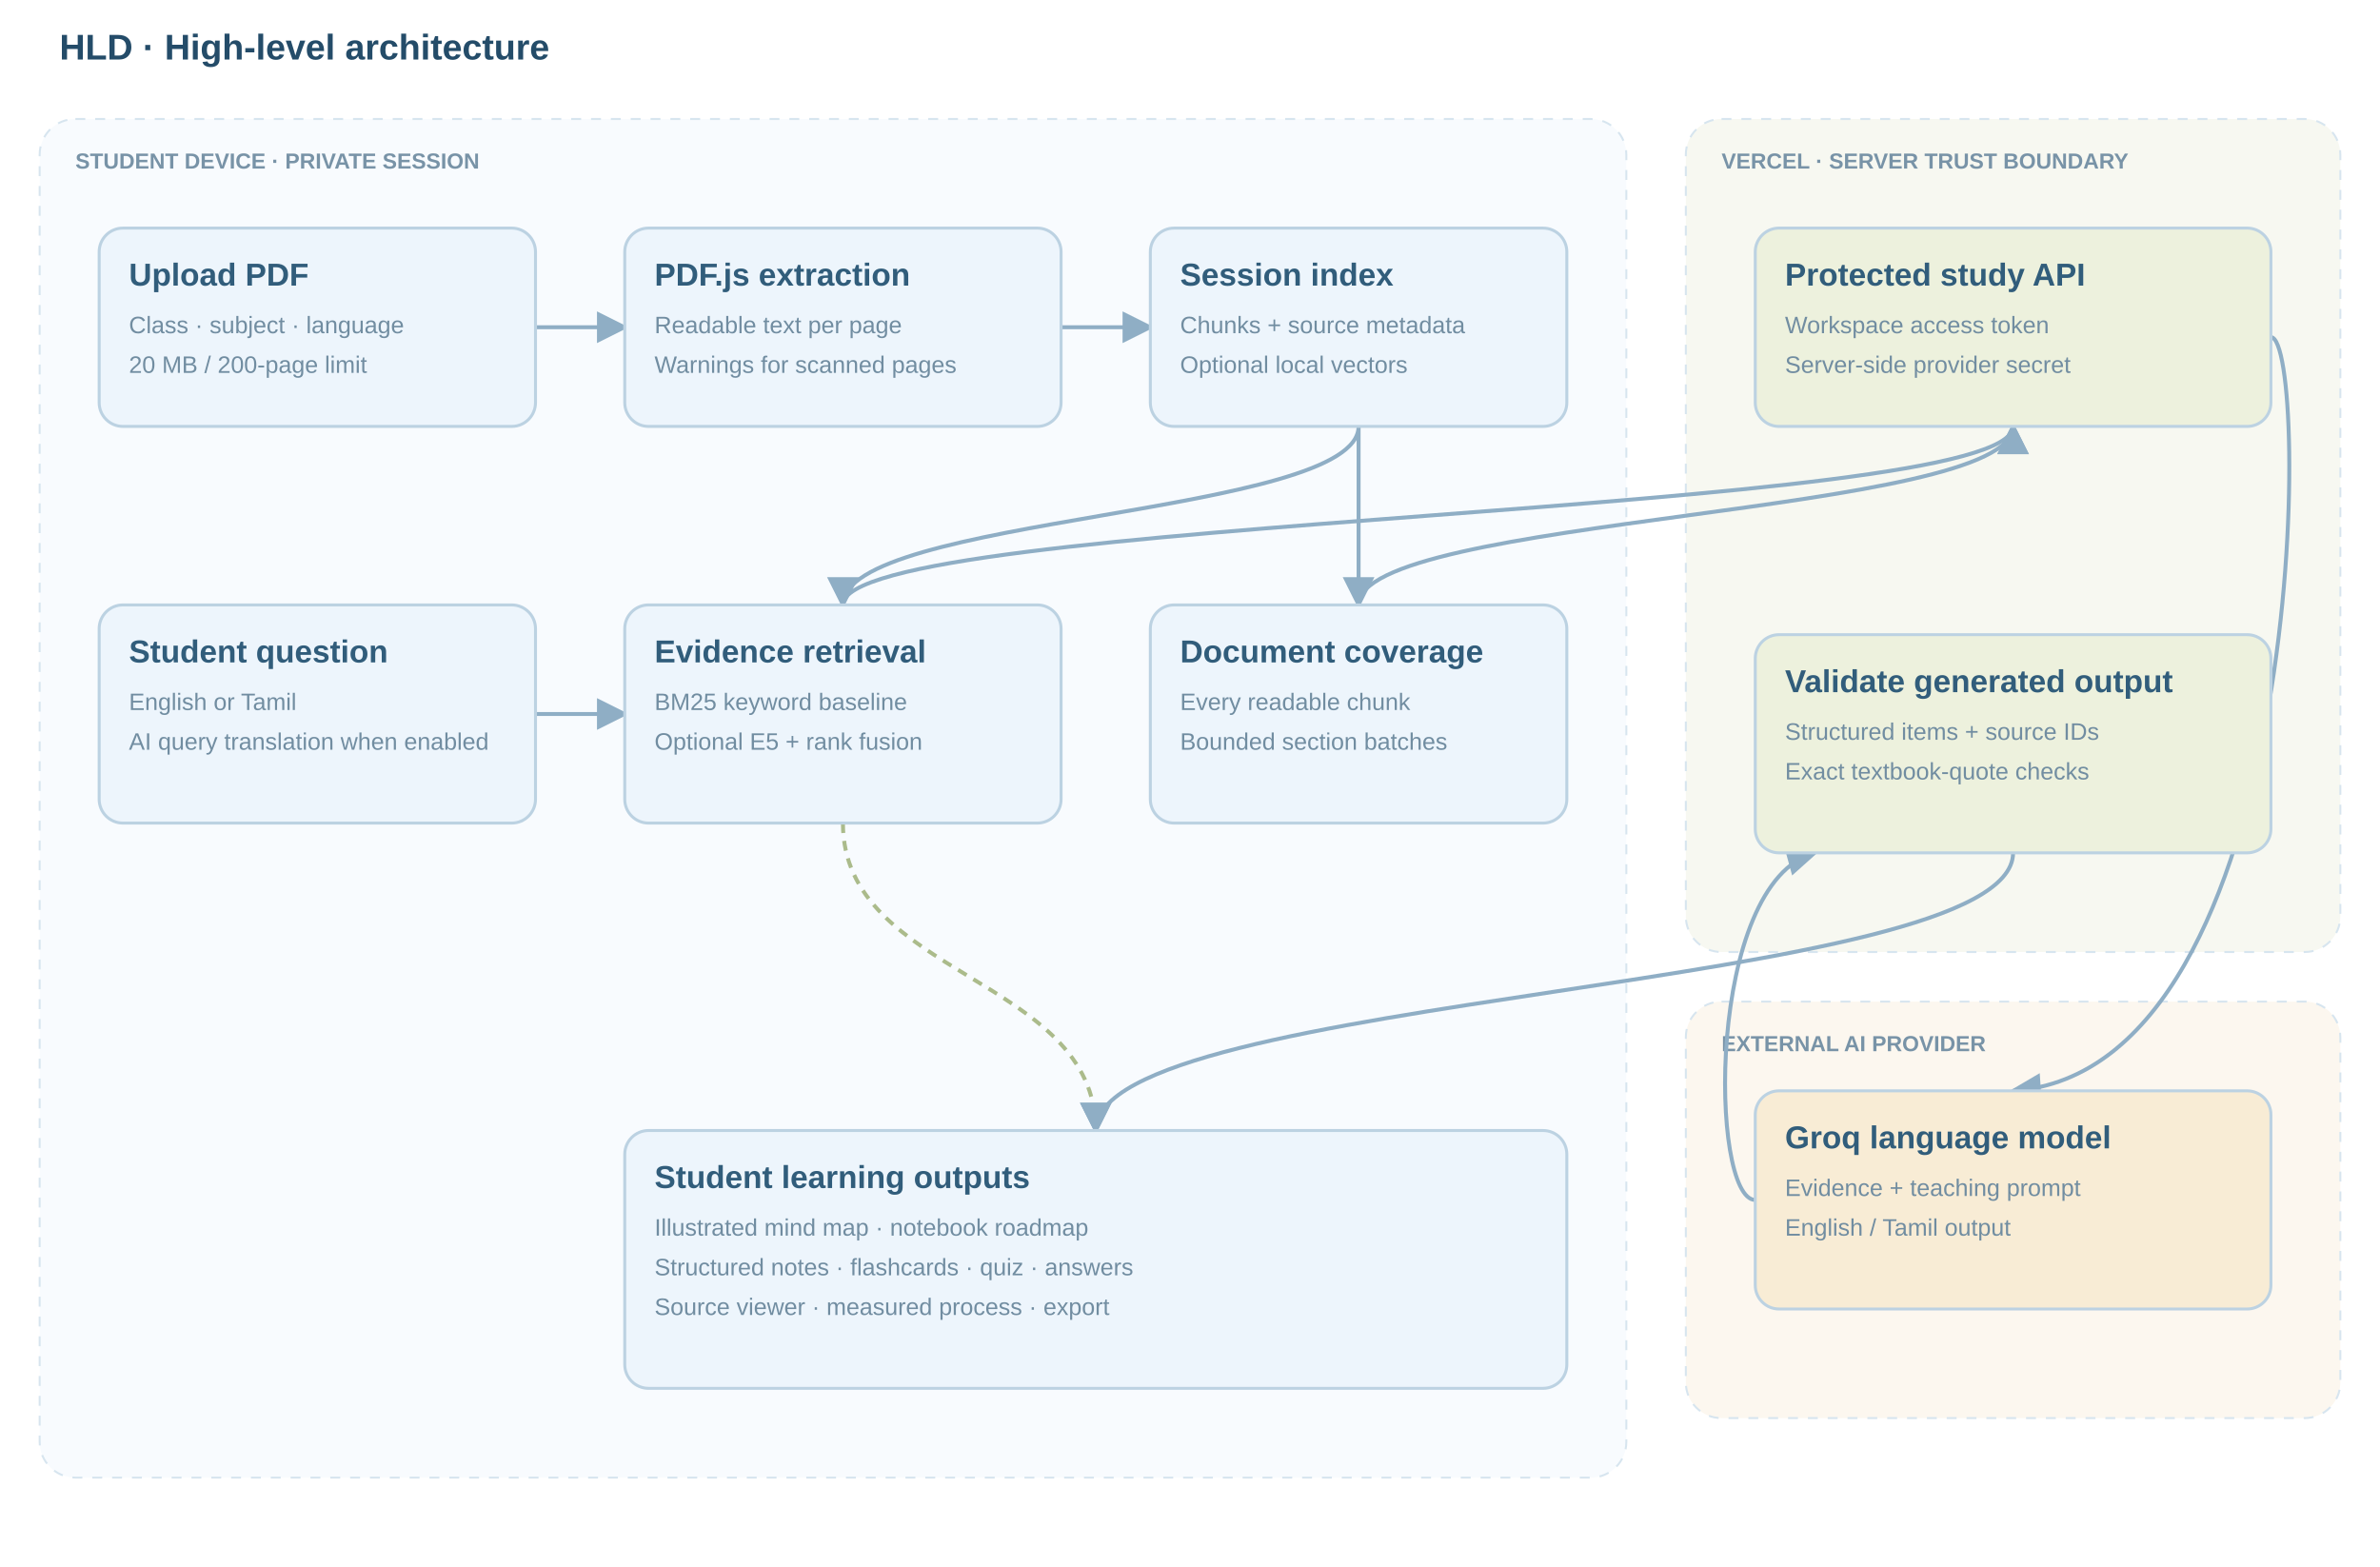
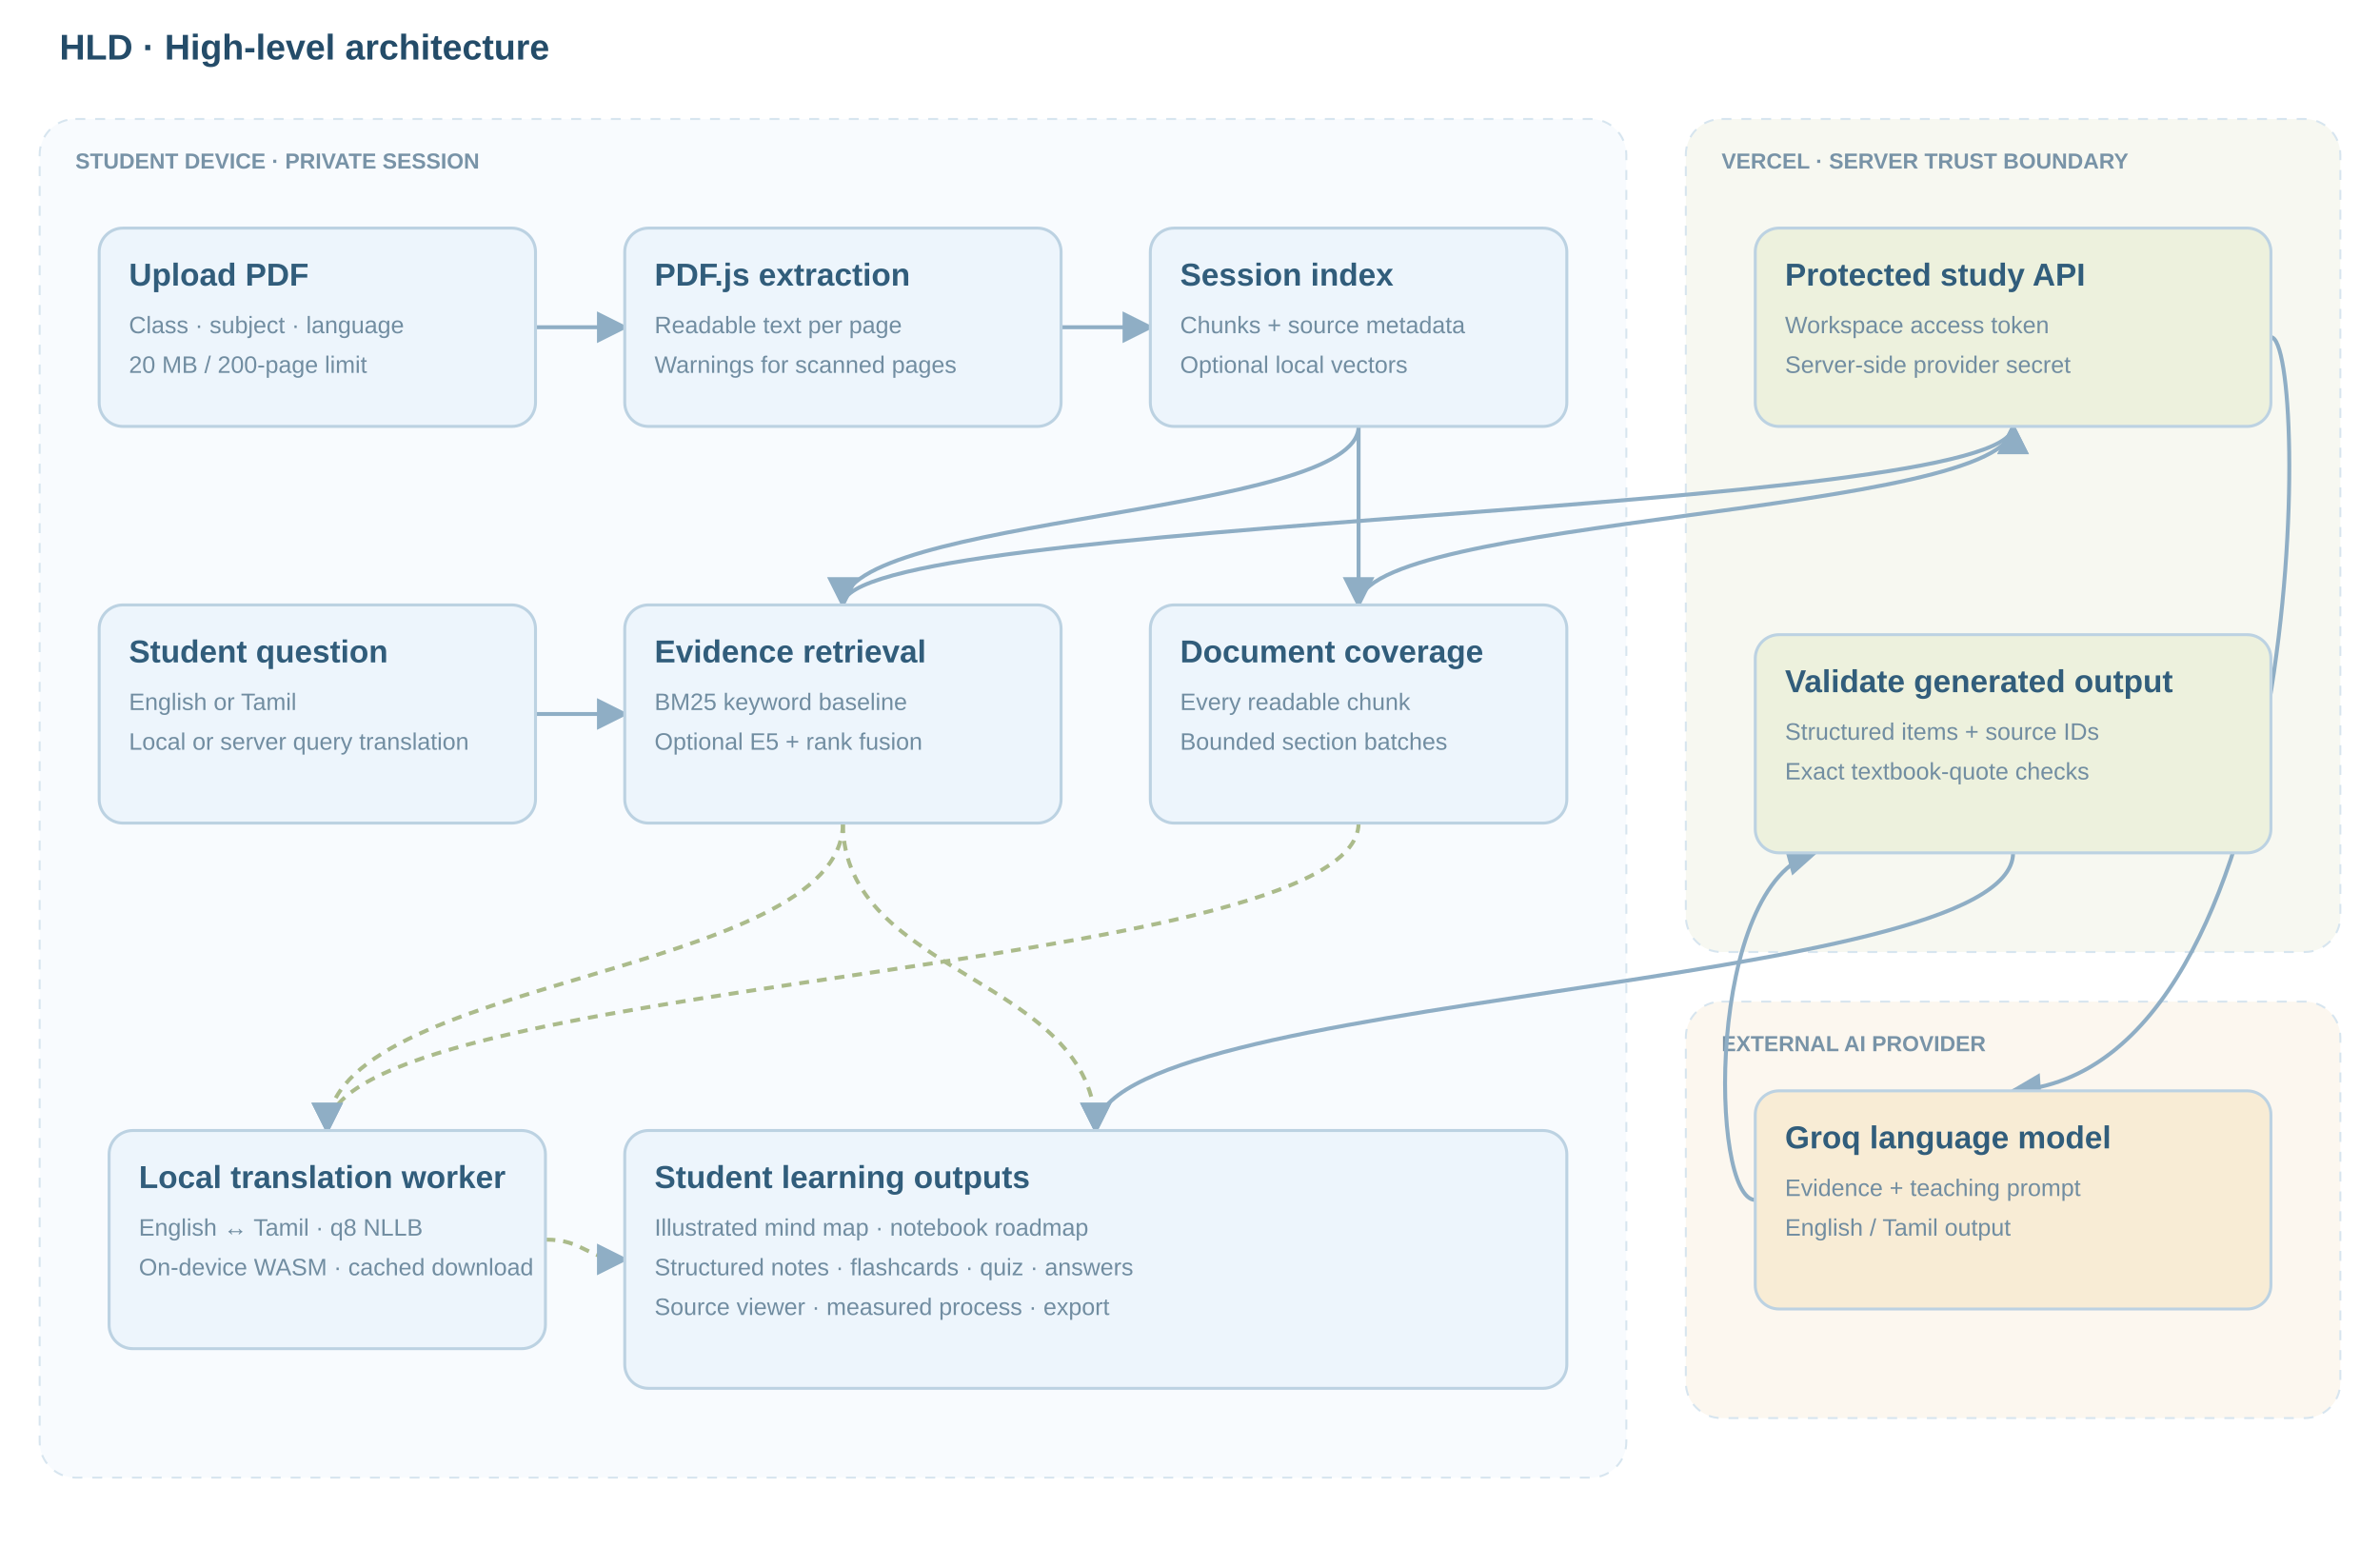
<svg xmlns="http://www.w3.org/2000/svg" viewBox="0 0 1200 790" width="1200" height="790" role="group" aria-label="High-level architecture diagram" font-family="Arial,sans-serif">
  <defs>
    <marker id="arch-arrow-HLD" markerWidth="8" markerHeight="8" refX="7" refY="4" orient="auto">
      <path d="M0,0 L8,4 L0,8" fill="#8faec5" />
    </marker>
  </defs>
  <text x="30" y="30" font-size="18" font-weight="600" fill="#244c69">HLD · High-level architecture</text>
  <rect x="20" y="60" width="800" height="685" rx="18" fill="#f8fbfe" stroke="#d7e5ef" stroke-dasharray="5 5" />
  <text x="38" y="85" font-size="11" font-weight="600" fill="#7893a7">STUDENT DEVICE · PRIVATE SESSION</text>
  <rect x="850" y="60" width="330" height="420" rx="18" fill="#f7f8f1" stroke="#d7e5ef" stroke-dasharray="5 5" />
  <text x="868" y="85" font-size="11" font-weight="600" fill="#7893a7">VERCEL · SERVER TRUST BOUNDARY</text>
  <rect x="850" y="505" width="330" height="210" rx="18" fill="#fcf7ef" stroke="#d7e5ef" stroke-dasharray="5 5" />
  <text x="868" y="530" font-size="11" font-weight="600" fill="#7893a7">EXTERNAL AI PROVIDER</text>
  <path d="M270,165 C292.5,165 292.5,165 315,165" fill="none" stroke="#8faec5" stroke-width="2" marker-end="url(#arch-arrow-HLD)" />
  <path d="M535,165 C557.5,165 557.5,165 580,165" fill="none" stroke="#8faec5" stroke-width="2" marker-end="url(#arch-arrow-HLD)" />
  <path d="M685,215 C685,260 425,260 425,305" fill="none" stroke="#8faec5" stroke-width="2" marker-end="url(#arch-arrow-HLD)" />
  <path d="M685,215 C685,260 685,260 685,305" fill="none" stroke="#8faec5" stroke-width="2" marker-end="url(#arch-arrow-HLD)" />
  <path d="M270,360 C292.5,360 292.5,360 315,360" fill="none" stroke="#8faec5" stroke-width="2" marker-end="url(#arch-arrow-HLD)" />
  <path d="M425,305 C425,260 1015,260 1015,215" fill="none" stroke="#8faec5" stroke-width="2" marker-end="url(#arch-arrow-HLD)" />
  <path d="M685,305 C685,260 1015,260 1015,215" fill="none" stroke="#8faec5" stroke-width="2" marker-end="url(#arch-arrow-HLD)" />
  <path d="M1145,170 C1165,170 1165,540 1015,550" fill="none" stroke="#8faec5" stroke-width="2" marker-end="url(#arch-arrow-HLD)" />
  <path d="M885,605 C862,605 860,445 915,430" fill="none" stroke="#8faec5" stroke-width="2" marker-end="url(#arch-arrow-HLD)" />
  <path d="M1015,430 C1015,500 552.5,500 552.5,570" fill="none" stroke="#8faec5" stroke-width="2" marker-end="url(#arch-arrow-HLD)" />
  <path d="M425,415 C425,492.5 552.5,492.5 552.5,570" fill="none" stroke="#abbb8b" stroke-width="2" stroke-dasharray="5 4" marker-end="url(#arch-arrow-HLD)" />
+   <path d="M425,415 C425,492.5 165,492.5 165,570" fill="none" stroke="#abbb8b" stroke-width="2" stroke-dasharray="5 4" marker-end="url(#arch-arrow-HLD)" />
+   <path d="M685,415 C685,492.5 165,492.5 165,570" fill="none" stroke="#abbb8b" stroke-width="2" stroke-dasharray="5 4" marker-end="url(#arch-arrow-HLD)" />
+   <path d="M275,625 C295,625 295,635 315,635" fill="none" stroke="#abbb8b" stroke-width="2" stroke-dasharray="5 4" marker-end="url(#arch-arrow-HLD)" />
  <g data-node-id="upload" role="button" tabindex="0" aria-label="Explore Upload PDF">
    <rect x="50" y="115" width="220" height="100" rx="12" fill="#edf5fc" stroke="#bcd2e2" stroke-width="1.5" />
    <text x="65" y="144" font-size="16" font-weight="600" fill="#315d7b">Upload PDF</text>
    <text x="65" y="168" font-size="12" fill="#718da1">Class · subject · language</text>
    <text x="65" y="188" font-size="12" fill="#718da1">20 MB / 200-page limit</text>
  </g>
  <g data-node-id="pdf" role="button" tabindex="0" aria-label="Explore PDF.js extraction">
    <rect x="315" y="115" width="220" height="100" rx="12" fill="#edf5fc" stroke="#bcd2e2" stroke-width="1.5" />
    <text x="330" y="144" font-size="16" font-weight="600" fill="#315d7b">PDF.js extraction</text>
    <text x="330" y="168" font-size="12" fill="#718da1">Readable text per page</text>
    <text x="330" y="188" font-size="12" fill="#718da1">Warnings for scanned pages</text>
  </g>
  <g data-node-id="store" role="button" tabindex="0" aria-label="Explore Session index">
    <rect x="580" y="115" width="210" height="100" rx="12" fill="#edf5fc" stroke="#bcd2e2" stroke-width="1.5" />
    <text x="595" y="144" font-size="16" font-weight="600" fill="#315d7b">Session index</text>
    <text x="595" y="168" font-size="12" fill="#718da1">Chunks + source metadata</text>
    <text x="595" y="188" font-size="12" fill="#718da1">Optional local vectors</text>
  </g>
  <g data-node-id="question" role="button" tabindex="0" aria-label="Explore Student question">
    <rect x="50" y="305" width="220" height="110" rx="12" fill="#edf5fc" stroke="#bcd2e2" stroke-width="1.5" />
    <text x="65" y="334" font-size="16" font-weight="600" fill="#315d7b">Student question</text>
    <text x="65" y="358" font-size="12" fill="#718da1">English or Tamil</text>
-     <text x="65" y="378" font-size="12" fill="#718da1">AI query translation when enabled</text>
+     <text x="65" y="378" font-size="12" fill="#718da1">Local or server query translation</text>
  </g>
  <g data-node-id="retrieve" role="button" tabindex="0" aria-label="Explore Evidence retrieval">
    <rect x="315" y="305" width="220" height="110" rx="12" fill="#edf5fc" stroke="#bcd2e2" stroke-width="1.5" />
    <text x="330" y="334" font-size="16" font-weight="600" fill="#315d7b">Evidence retrieval</text>
    <text x="330" y="358" font-size="12" fill="#718da1">BM25 keyword baseline</text>
    <text x="330" y="378" font-size="12" fill="#718da1">Optional E5 + rank fusion</text>
  </g>
  <g data-node-id="batch" role="button" tabindex="0" aria-label="Explore Document coverage">
    <rect x="580" y="305" width="210" height="110" rx="12" fill="#edf5fc" stroke="#bcd2e2" stroke-width="1.5" />
    <text x="595" y="334" font-size="16" font-weight="600" fill="#315d7b">Document coverage</text>
    <text x="595" y="358" font-size="12" fill="#718da1">Every readable chunk</text>
    <text x="595" y="378" font-size="12" fill="#718da1">Bounded section batches</text>
  </g>
  <g data-node-id="api" role="button" tabindex="0" aria-label="Explore Protected study API">
    <rect x="885" y="115" width="260" height="100" rx="12" fill="#edf1dd" stroke="#bcd2e2" stroke-width="1.5" />
    <text x="900" y="144" font-size="16" font-weight="600" fill="#315d7b">Protected study API</text>
    <text x="900" y="168" font-size="12" fill="#718da1">Workspace access token</text>
    <text x="900" y="188" font-size="12" fill="#718da1">Server-side provider secret</text>
  </g>
  <g data-node-id="validate" role="button" tabindex="0" aria-label="Explore Validate generated output">
    <rect x="885" y="320" width="260" height="110" rx="12" fill="#edf1dd" stroke="#bcd2e2" stroke-width="1.5" />
    <text x="900" y="349" font-size="16" font-weight="600" fill="#315d7b">Validate generated output</text>
    <text x="900" y="373" font-size="12" fill="#718da1">Structured items + source IDs</text>
    <text x="900" y="393" font-size="12" fill="#718da1">Exact textbook-quote checks</text>
  </g>
  <g data-node-id="llm" role="button" tabindex="0" aria-label="Explore Groq language model">
    <rect x="885" y="550" width="260" height="110" rx="12" fill="#f8ecd5" stroke="#bcd2e2" stroke-width="1.5" />
    <text x="900" y="579" font-size="16" font-weight="600" fill="#315d7b">Groq language model</text>
    <text x="900" y="603" font-size="12" fill="#718da1">Evidence + teaching prompt</text>
    <text x="900" y="623" font-size="12" fill="#718da1">English / Tamil output</text>
  </g>
+   <g data-node-id="local" role="button" tabindex="0" aria-label="Explore Local translation worker">
+     <rect x="55" y="570" width="220" height="110" rx="12" fill="#edf5fc" stroke="#bcd2e2" stroke-width="1.5" />
+     <text x="70" y="599" font-size="16" font-weight="600" fill="#315d7b">Local translation worker</text>
+     <text x="70" y="623" font-size="12" fill="#718da1">English ↔ Tamil · q8 NLLB</text>
+     <text x="70" y="643" font-size="12" fill="#718da1">On-device WASM · cached download</text>
+   </g>
  <g data-node-id="output" role="button" tabindex="0" aria-label="Explore Student learning outputs">
    <rect x="315" y="570" width="475" height="130" rx="12" fill="#edf5fc" stroke="#bcd2e2" stroke-width="1.5" />
    <text x="330" y="599" font-size="16" font-weight="600" fill="#315d7b">Student learning outputs</text>
    <text x="330" y="623" font-size="12" fill="#718da1">Illustrated mind map · notebook roadmap</text>
    <text x="330" y="643" font-size="12" fill="#718da1">Structured notes · flashcards · quiz · answers</text>
    <text x="330" y="663" font-size="12" fill="#718da1">Source viewer · measured process · export</text>
  </g>
</svg>
